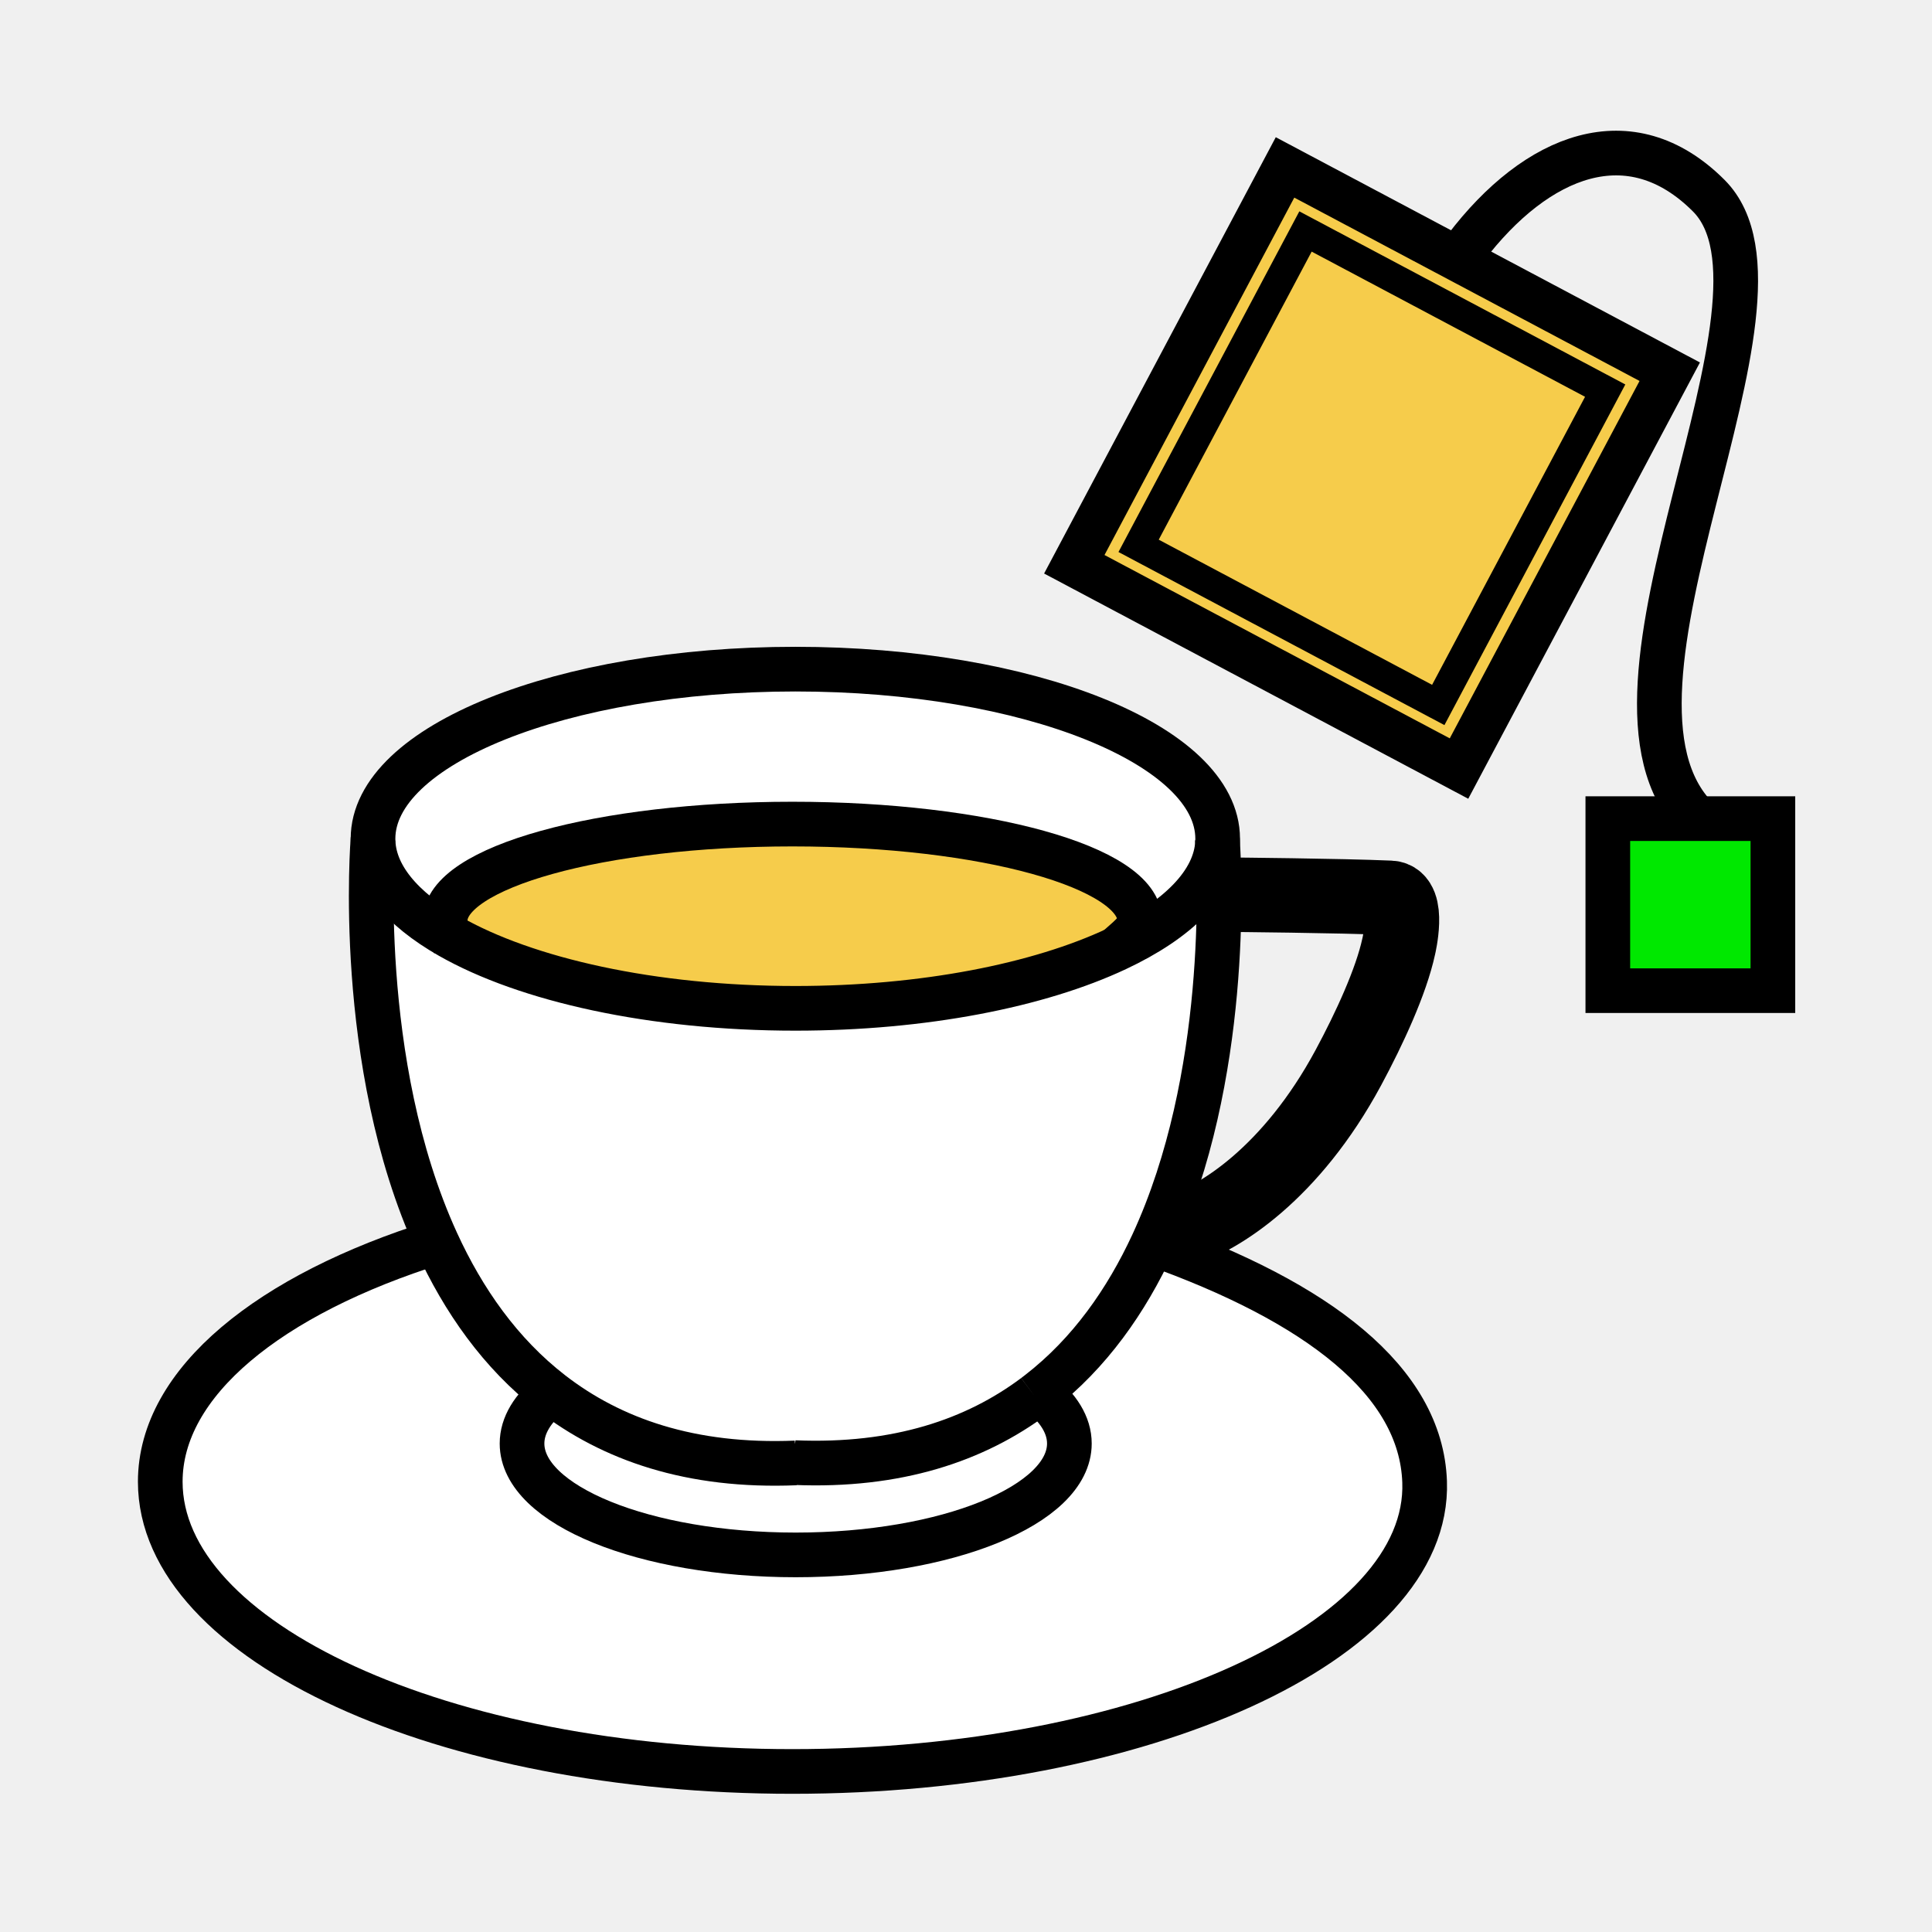
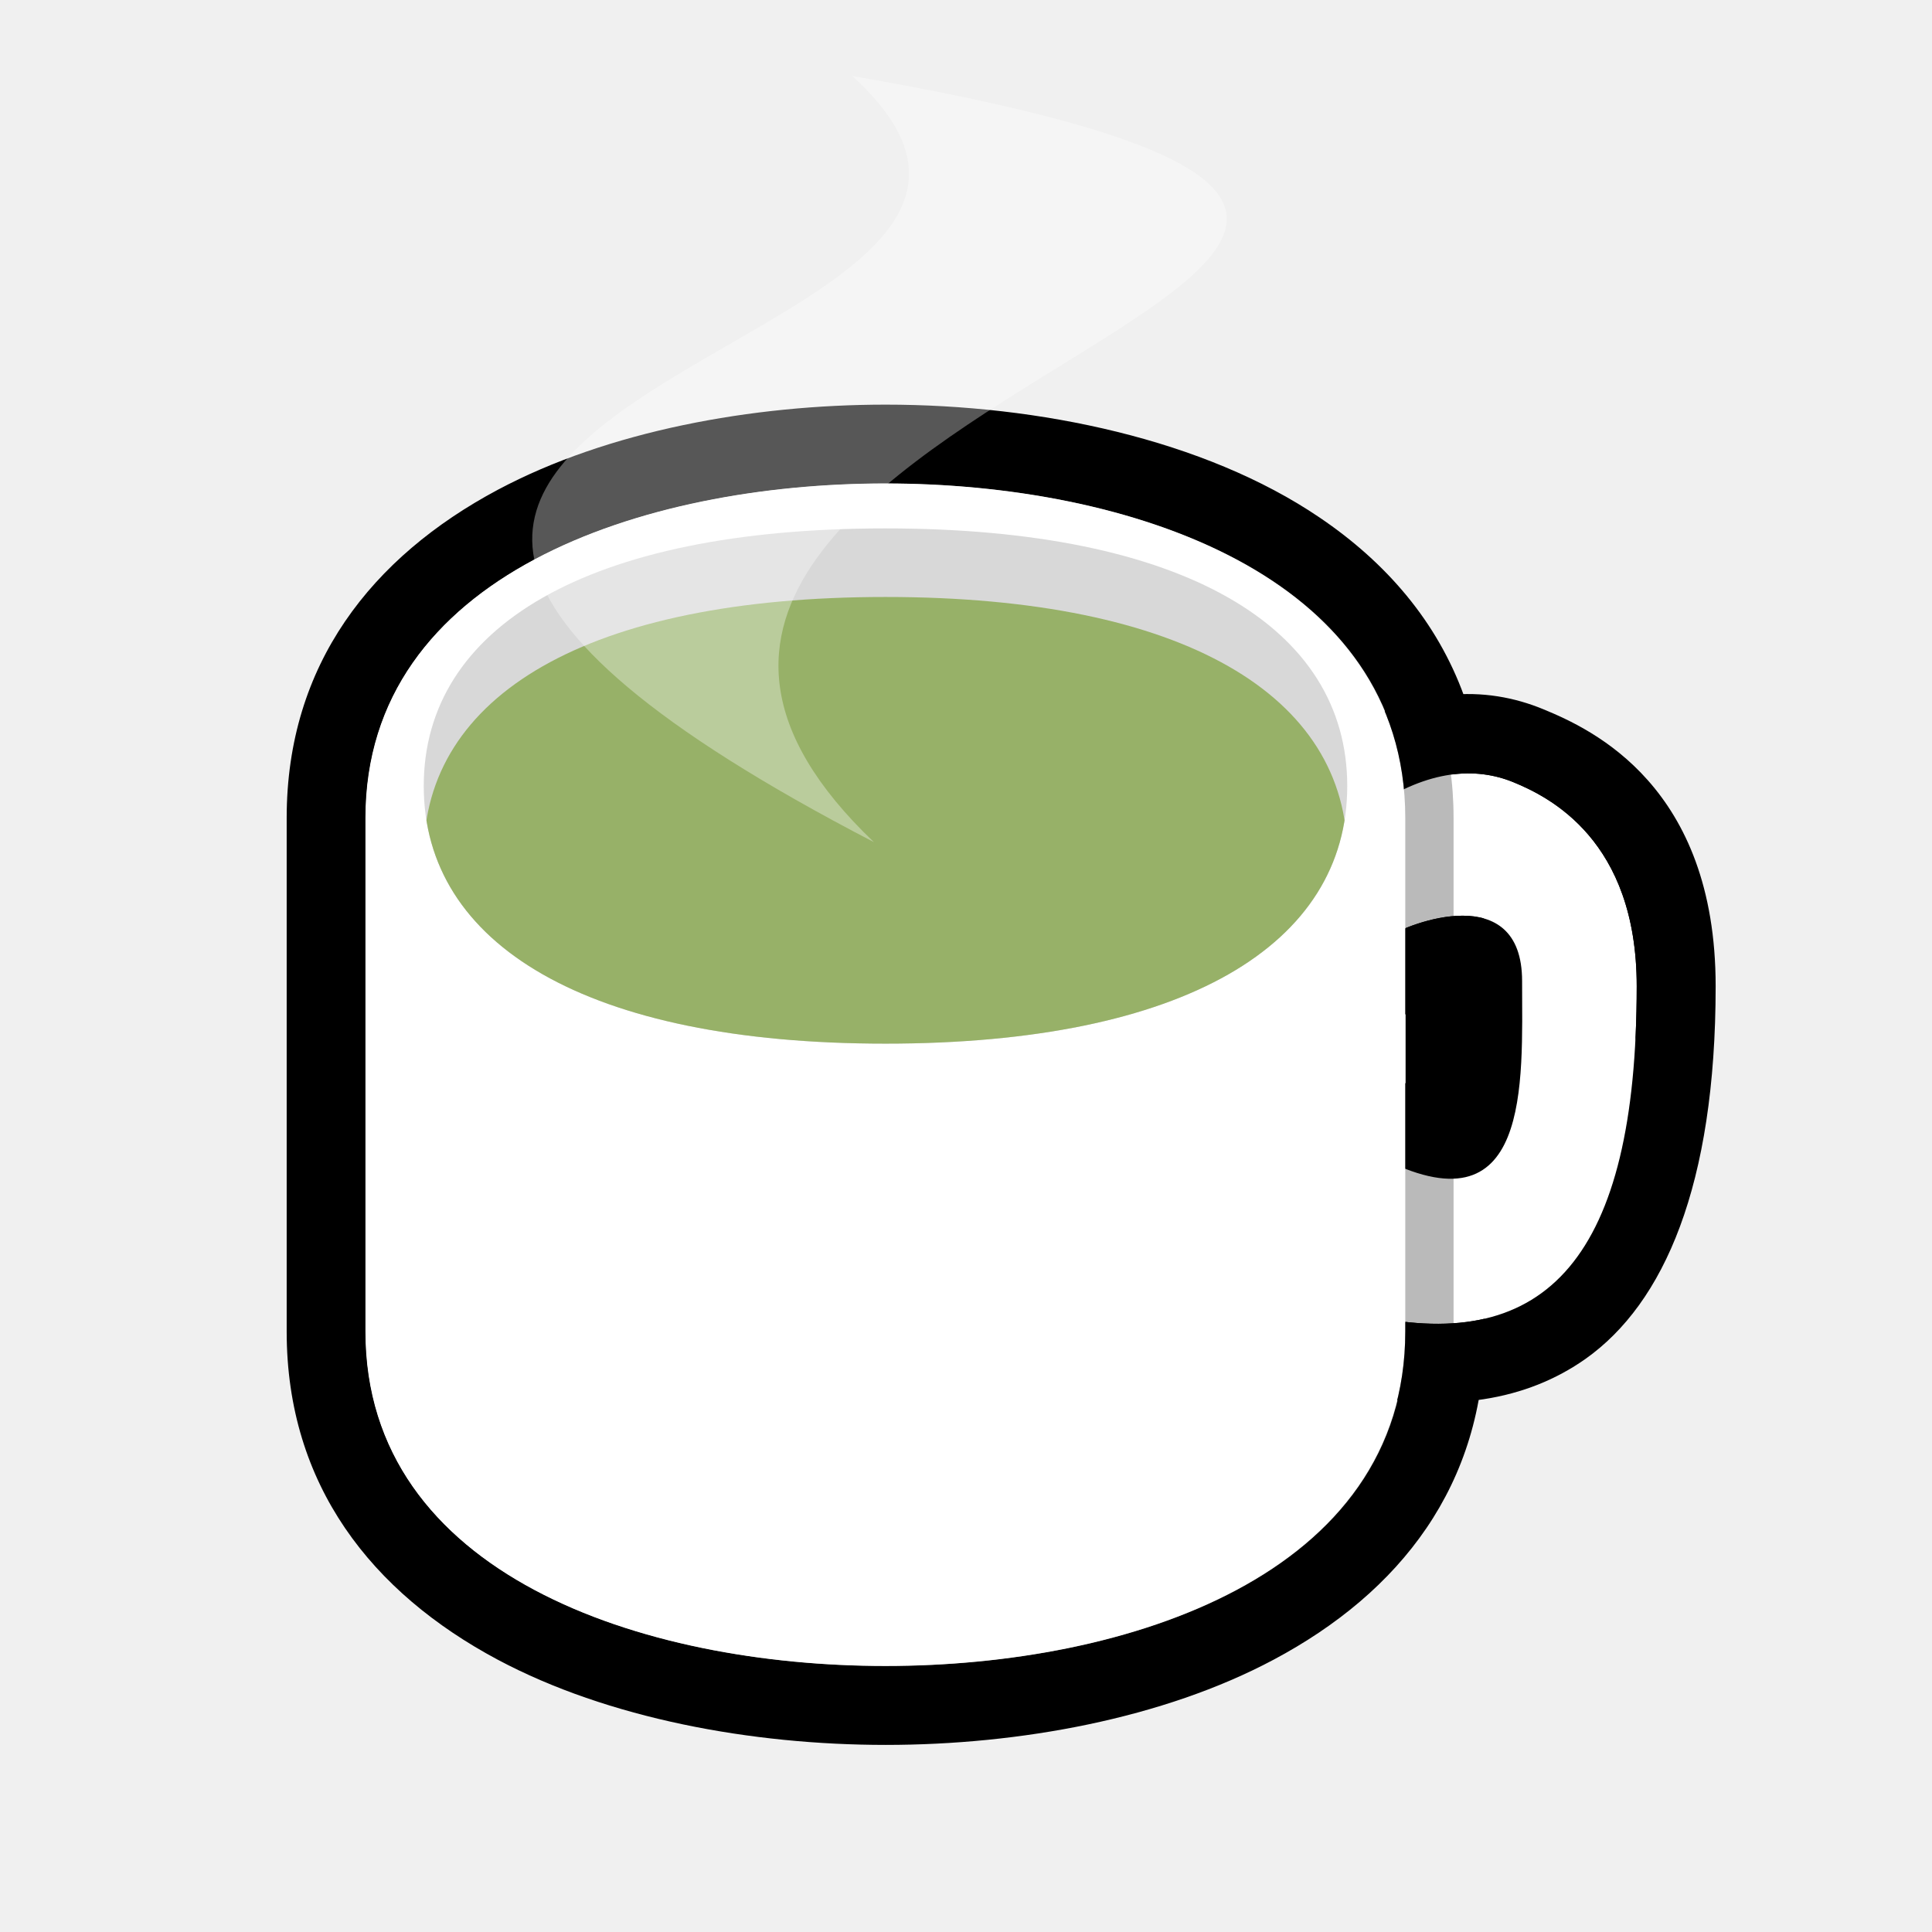
- <svg xmlns="http://www.w3.org/2000/svg" width="850.394" height="850.394" viewBox="0 0 850.394 850.394" overflow="visible">
-   <path d="M501.67 405.22c0 4.31-5.87 8.48-10.189 12.41l.01.01c-34.09 16.03-84.8 26.19-141.41 26.19-62.92 0-118.53-12.55-152.16-31.75-1.3-2.24-1.98-4.53-1.98-6.86 0-23.47 68.44-42.49 152.86-42.49 84.429 0 152.869 19.02 152.869 42.49z" fill="#f6cc4b" />
-   <path d="M197.92 412.08c33.63 19.2 89.24 31.75 152.16 31.75 56.61 0 107.32-10.16 141.41-26.19 26.97-12.68 43.55-29.03 44.439-46.93.87 13.3 5.33 103.49-28.52 176.68-11.62 25.12-27.75 48.23-50.08 65.54a73.618 73.618 0 0 1-1.98 1.521c-26.08 19.5-60.419 31.2-105.59 29.34l.48.14c-46.23 1.9-81.12-10.41-107.42-30.75-22.64-17.5-38.92-40.96-50.59-66.43-36.23-79.08-28.04-177.57-28.04-177.57.001 15.969 12.481 30.759 33.731 42.899z" fill="#fff" />
-   <path d="M350.08 294.53c102.66 0 185.89 33.43 185.89 74.65 0 .51-.01 1.02-.04 1.53-.89 17.9-17.47 34.25-44.439 46.93l-.01-.01c4.319-3.93 10.189-8.1 10.189-12.41 0-23.47-68.439-42.49-152.87-42.49-84.42 0-152.86 19.02-152.86 42.49 0 2.33.68 4.62 1.98 6.86-21.25-12.14-33.73-26.93-33.73-42.9 0-41.22 83.22-74.65 185.89-74.65z" fill="#fff" />
-   <path fill="#00e800" d="M780.36 360.32v75.74H707.7v-75.74H747z" />
-   <path fill="#f6cc4b" d="M706.54 171.94L633.07 310.3l-131.9-70.04 73.46-138.37z" />
-   <path d="M734.96 163.61L642.2 338.29l-169.33-89.92 92.75-174.68 169.34 89.92zM633.07 310.3l73.47-138.36-131.91-70.05-73.46 138.37 131.9 70.04z" fill="#f6cc4b" />
-   <path d="M627.06 652.2c2.521 70.38-124.579 127.53-278.26 127.53-153.68 0-278.26-57.11-278.26-127.53 0-43.84 48.23-82.49 121.69-105.45 11.67 25.47 27.95 48.93 50.59 66.43-8.34 6.66-13.04 14.221-13.04 22.21 0 27.07 53.92 49.021 120.46 49.021 66.52 0 120.46-21.95 120.46-49.021 0-8.09-4.82-15.729-13.36-22.449l-.01-.011c22.33-17.31 38.46-40.42 50.08-65.54 72.56 25.78 118.06 60.41 119.65 104.81z" fill="#fff" />
-   <path d="M457.34 612.94c8.54 6.72 13.36 14.359 13.36 22.449 0 27.07-53.94 49.021-120.46 49.021-66.54 0-120.46-21.95-120.46-49.021 0-7.989 4.7-15.55 13.04-22.21 26.3 20.34 61.19 32.65 107.42 30.75l-.48-.14c45.17 1.86 79.51-9.84 105.59-29.34.67-.5 1.33-1 1.98-1.521l.01.012z" fill="#fff" />
-   <g fill="none" stroke="#000">
-     <path d="M519.83 541.38c16.65-5.01 48.57-24.87 73.64-71.39 9.351-17.37 18.851-37.98 22.19-53.38 0 0 5.02-21.05-3.73-21.42-22.47-.97-70.319-1.37-70.319-1.37" stroke-width="32.768" />
-     <path d="M164.19 369.18c0-41.22 83.22-74.65 185.89-74.65 102.66 0 185.89 33.43 185.89 74.65 0 .51-.01 1.02-.04 1.53-.89 17.9-17.47 34.25-44.439 46.93-34.09 16.03-84.8 26.19-141.41 26.19-62.92 0-118.53-12.55-152.16-31.75-21.251-12.14-33.731-26.93-33.731-42.9zM507.4 547.39h.01c72.56 25.78 118.06 60.41 119.65 104.81 2.521 70.38-124.579 127.53-278.26 127.53-153.68 0-278.26-57.11-278.26-127.53 0-43.84 48.23-82.49 121.69-105.45.01-.01.01-.01.02-.01" stroke-width="19.661" />
-     <path d="M455.35 614.45c-26.08 19.5-60.419 31.2-105.59 29.34l.48.14c-46.23 1.9-81.12-10.41-107.42-30.75-22.64-17.5-38.92-40.96-50.59-66.43-36.23-79.08-28.04-177.57-28.04-177.57M535.81 369.04s.051.57.12 1.67c.87 13.3 5.33 103.49-28.52 176.68-11.62 25.12-27.75 48.23-50.08 65.54a73.618 73.618 0 0 1-1.98 1.521" stroke-width="19.661" />
-     <path d="M457.34 612.94c8.54 6.72 13.36 14.359 13.36 22.449 0 27.07-53.94 49.021-120.46 49.021-66.54 0-120.46-21.95-120.46-49.021 0-7.989 4.7-15.55 13.04-22.21M199.04 413.78c-.42-.56-.79-1.13-1.12-1.7-1.3-2.24-1.98-4.53-1.98-6.86 0-23.47 68.44-42.49 152.86-42.49 84.431 0 152.87 19.02 152.87 42.49 0 4.31-5.87 8.48-10.189 12.41" stroke-width="19.661" />
-     <path stroke-width="13.107" d="M633.07 310.3l-131.9-70.04 73.46-138.37 131.91 70.05z" />
-     <path d="M645.13 109.11C676.44 67.96 717.6 51.6 752.1 86.1c46.221 46.21-61.09 218.23-5.1 274.22" stroke-width="19.661" />
-     <path stroke-width="19.661" d="M780.36 436.06H707.7v-75.74h72.66zM642.2 338.29l-169.33-89.92 92.75-174.68 169.34 89.92z" />
+ <svg xmlns="http://www.w3.org/2000/svg" width="100%" height="100%" viewBox="0 0 500 500" version="1.1" xml:space="preserve" style="fill-rule:evenodd;clip-rule:evenodd;stroke-linejoin:round;stroke-miterlimit:2;">
+   <g transform="matrix(1,0,0,1,-20292.3,-3772.21)">
+     <g id="Tea" transform="matrix(0.21125,0,0,0.21125,20292.3,3772.21)">
+       <rect x="0" y="0" width="2362.2" height="2362.2" style="fill:none;" />
+       <g transform="matrix(0.740711,0,0,1,195.965,45.7198)">
+         <g transform="matrix(5.78008,0,0,4.28137,-114525,-13723.4)">
+           <path d="M20170.2,3550.82L20170.2,3575.72C20170.2,3645.39 20090.7,3671.41 20021.4,3671.41C19952.1,3671.41 19872.6,3645.39 19872.6,3575.72L19872.6,3428.74C19872.6,3359.08 19952.1,3333.05 20021.4,3333.05C20087,3333.05 20161.7,3356.34 20169.5,3417.84C20177.7,3415.11 20184.8,3415.63 20190.8,3418.1C20199.4,3421.63 20218.7,3431.99 20216.6,3466.7C20213.9,3509.75 20194.9,3544.34 20170.2,3550.82ZM20170.2,3445.99L20170.2,3519.71C20186,3518.51 20192.9,3485.39 20192.9,3465.48C20192.9,3441.25 20185,3444.74 20181.4,3443.28C20178.4,3442.01 20174.7,3443.13 20170.2,3445.99Z" style="fill:white;" />
+           <path d="M20192.8,3565.24L20192.8,3575.72C20192.8,3619.7 20168.5,3650.4 20132.4,3669.61C20100.8,3686.45 20059.7,3693.99 20021.4,3693.99C19983.1,3693.99 19942,3686.45 19910.4,3669.61C19874.4,3650.4 19850,3619.7 19850,3575.72L19850,3428.74C19850,3384.76 19874.4,3354.06 19910.4,3334.85C19942,3318.02 19983.1,3310.48 20021.4,3310.48C20065.3,3310.48 20112.6,3320.45 20145.5,3342.74C20164.7,3355.7 20179.2,3372.63 20186.9,3393.84C20191.3,3394.44 20195.5,3395.61 20199.4,3397.21C20206.1,3399.97 20216.8,3405.51 20225.6,3417C20233.6,3427.5 20240.6,3443.34 20239.1,3468.08C20237.2,3498.69 20227.9,3525.56 20214.8,3543.93C20208.3,3553 20200.9,3560.15 20192.8,3565.24ZM20170.2,3550.82C20194.9,3544.34 20213.9,3509.75 20216.6,3466.7C20218.7,3431.99 20199.4,3421.63 20190.8,3418.1C20184.8,3415.63 20177.7,3415.11 20169.5,3417.84C20161.7,3356.34 20087,3333.05 20021.4,3333.05C19952.1,3333.05 19872.6,3359.08 19872.6,3428.74L19872.6,3575.72C19872.6,3645.39 19952.1,3671.41 20021.4,3671.41C20090.7,3671.41 20170.2,3645.39 20170.2,3575.72L20170.2,3550.82ZM20170.2,3445.99C20174.7,3443.13 20178.4,3442.01 20181.4,3443.28C20185,3444.74 20192.9,3441.25 20192.9,3465.48C20192.9,3485.39 20186,3518.51 20170.2,3519.71L20170.2,3445.99Z" />
+         </g>
+         <g transform="matrix(6.94392,0,0,5.14344,-137965,-16668.3)">
+           <path d="M20160.8,3455.05C20156.7,3457.79 20159.5,3448.39 20156.7,3444.33C20154,3440.26 20152.7,3427.16 20157.4,3424.01C20170.7,3415.05 20181.9,3414.47 20190.8,3418.1C20199.4,3421.63 20220.2,3431.92 20220.2,3466.7C20220.2,3531.42 20198.6,3554.24 20156.4,3545.22C20150.9,3544.05 20140.7,3530.22 20143.5,3526.2C20146.3,3522.18 20154.3,3504.93 20158.6,3507.21C20195.2,3526.39 20192.9,3489.7 20192.9,3465.48C20192.9,3441.25 20165.8,3451.66 20160.8,3455.05Z" style="fill:white;" />
+           <path d="M20172.5,3492.72C20173.1,3489.39 20173.9,3484.1 20174,3480.45C20174.1,3476.83 20174.1,3473.18 20174.1,3469.7C20172.8,3470.03 20171.7,3470.37 20171.3,3470.63L20166.1,3473.22L20160.1,3474.33L20153.6,3473.41L20147.5,3470.2L20143.2,3465.62L20140.7,3460.27C20140.2,3458.69 20139.6,3453.79 20139.4,3451.62C20137,3446.14 20135,3437.53 20135.6,3429.88L20136.8,3423.09L20138.8,3417.9L20142.7,3412.13L20146.9,3408.43C20167.2,3394.78 20184.5,3395.19 20197.9,3400.71C20209.7,3405.55 20239,3419.12 20239,3466.7C20239,3514.15 20226.7,3542.23 20208,3555.47C20194,3565.34 20175.6,3568.53 20152.5,3563.6L20147.1,3561.77L20141.7,3558.48C20137.2,3555.07 20132.2,3549.29 20129,3543.65C20127.4,3540.94 20126.2,3538.24 20125.5,3535.83L20124.2,3528.2L20125.3,3521.02L20128.1,3515.45C20130.9,3511.41 20138.7,3497.31 20144.2,3493.07L20149.5,3489.93L20155.1,3488.39L20161.2,3488.49L20167.4,3490.57C20169,3491.43 20170.9,3492.17 20172.5,3492.72ZM20160.8,3455.05C20165.8,3451.66 20192.9,3441.25 20192.9,3465.48C20192.9,3489.7 20195.2,3526.39 20158.6,3507.21C20154.3,3504.93 20146.3,3522.18 20143.5,3526.2C20140.7,3530.22 20150.9,3544.05 20156.4,3545.22C20198.6,3554.24 20220.2,3531.42 20220.2,3466.7C20220.2,3431.92 20199.4,3421.63 20190.8,3418.1C20181.9,3414.47 20170.7,3415.05 20157.4,3424.01C20152.7,3427.16 20154,3440.26 20156.7,3444.33C20159.5,3448.39 20156.7,3457.79 20160.8,3455.05Z" />
+         </g>
+         <g transform="matrix(6.65567,0,0,8.78618,-121415,-29850.3)">
+           <path d="M18293.4,3577.87C18293.4,3568.37 18293.4,3515.76 18293.4,3506.25C18293.4,3472.3 18362.4,3459.62 18422.6,3459.62C18482.8,3459.62 18551.8,3472.3 18551.8,3506.25C18551.8,3515.76 18551.8,3568.37 18551.8,3577.87C18551.8,3611.82 18482.8,3624.5 18422.6,3624.5C18362.4,3624.5 18293.4,3611.82 18293.4,3577.87Z" style="fill:white;" />
+           <path d="M18281.4,3577.87L18281.4,3506.25C18281.4,3486.55 18301,3472.87 18329.8,3464.26C18356.2,3456.37 18390.6,3452.89 18422.6,3452.89C18454.7,3452.89 18489,3456.37 18515.4,3464.26C18544.2,3472.87 18563.8,3486.55 18563.8,3506.25L18563.8,3577.87C18563.8,3597.58 18544.2,3611.25 18515.4,3619.86C18489,3627.76 18454.7,3631.24 18422.6,3631.24C18390.6,3631.24 18356.2,3627.76 18329.8,3619.86C18301,3611.25 18281.4,3597.58 18281.4,3577.87ZM18293.4,3577.87C18293.4,3611.82 18362.4,3624.5 18422.6,3624.5C18482.8,3624.5 18551.8,3611.82 18551.8,3577.87L18551.8,3506.25C18551.8,3472.3 18482.8,3459.62 18422.6,3459.62C18362.4,3459.62 18293.4,3472.3 18293.4,3506.25L18293.4,3577.87Z" style="fill-opacity:0.27;" />
+         </g>
+         <g transform="matrix(5.911,0,0,3.70683,-107696,-12061.8)">
+           <path d="M18422.6,3416.24C18506.2,3416.24 18551.8,3448.92 18551.8,3501.38C18551.8,3553.84 18506.2,3586.52 18422.6,3586.52C18339.1,3586.52 18293.4,3553.84 18293.4,3501.38C18293.4,3448.92 18339.1,3416.24 18422.6,3416.24Z" style="fill:rgb(216,216,216);" />
+           <clipPath id="_clip1">
+             <path d="M18422.6,3416.24C18506.2,3416.24 18551.8,3448.92 18551.8,3501.38C18551.8,3553.84 18506.2,3586.52 18422.6,3586.52C18339.1,3586.52 18293.4,3553.84 18293.4,3501.38C18293.4,3448.92 18339.1,3416.24 18422.6,3416.24Z" />
+           </clipPath>
+           <g clip-path="url(#_clip1)">
+             <g transform="matrix(1,0,0,1,0,22.6633)">
+               <path d="M18422.6,3416.24C18506.2,3416.24 18551.8,3448.92 18551.8,3501.38C18551.8,3553.84 18506.2,3586.52 18422.6,3586.52C18339.1,3586.52 18293.4,3553.84 18293.4,3501.38C18293.4,3448.92 18339.1,3416.24 18422.6,3416.24Z" style="fill:rgb(151,177,104);" />
+             </g>
+           </g>
+         </g>
+       </g>
+       <g transform="matrix(4.73373,0,0,5.89498,-93630.5,-19226)">
+         <path d="M20005.6,3436.43C19883.6,3343.01 20267.3,3314.39 20000,3277.22C20083.6,3338.34 19772.5,3339.32 20005.6,3436.43Z" style="fill:white;fill-opacity:0.34;" />
+       </g>
+     </g>
  </g>
-   <path fill="none" d="M0 0h850.394v850.394H0z" />
</svg>
